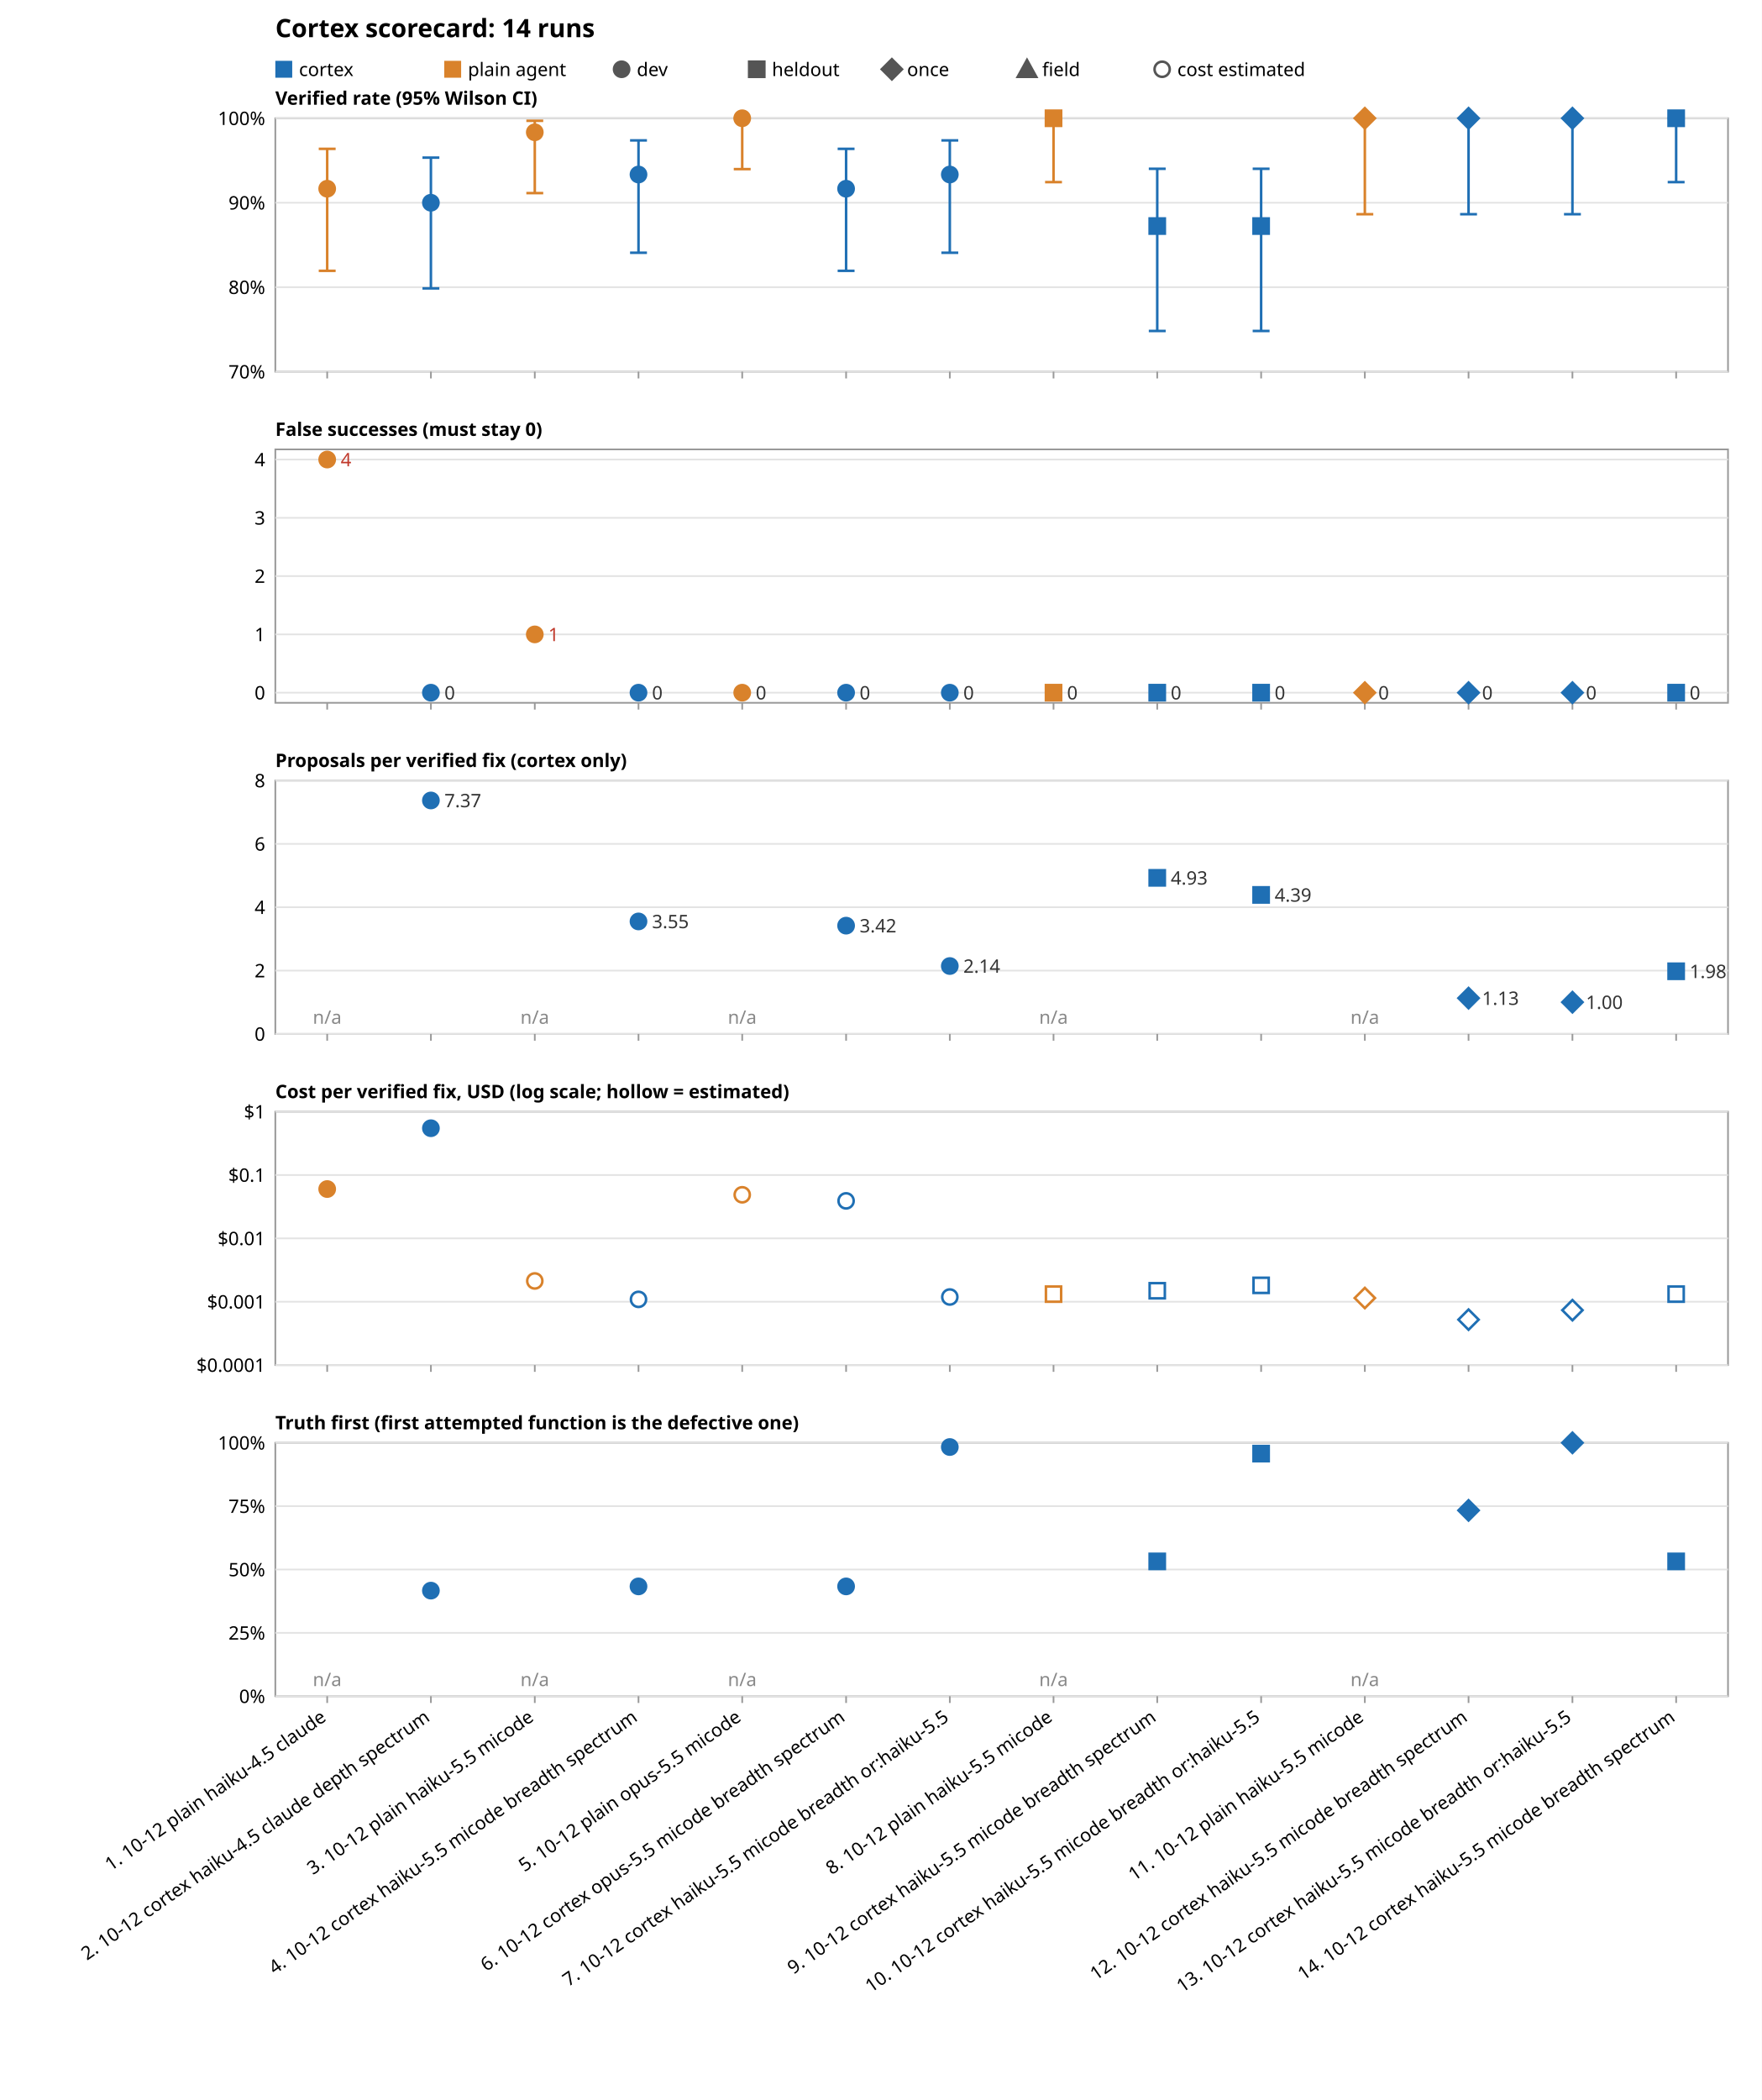
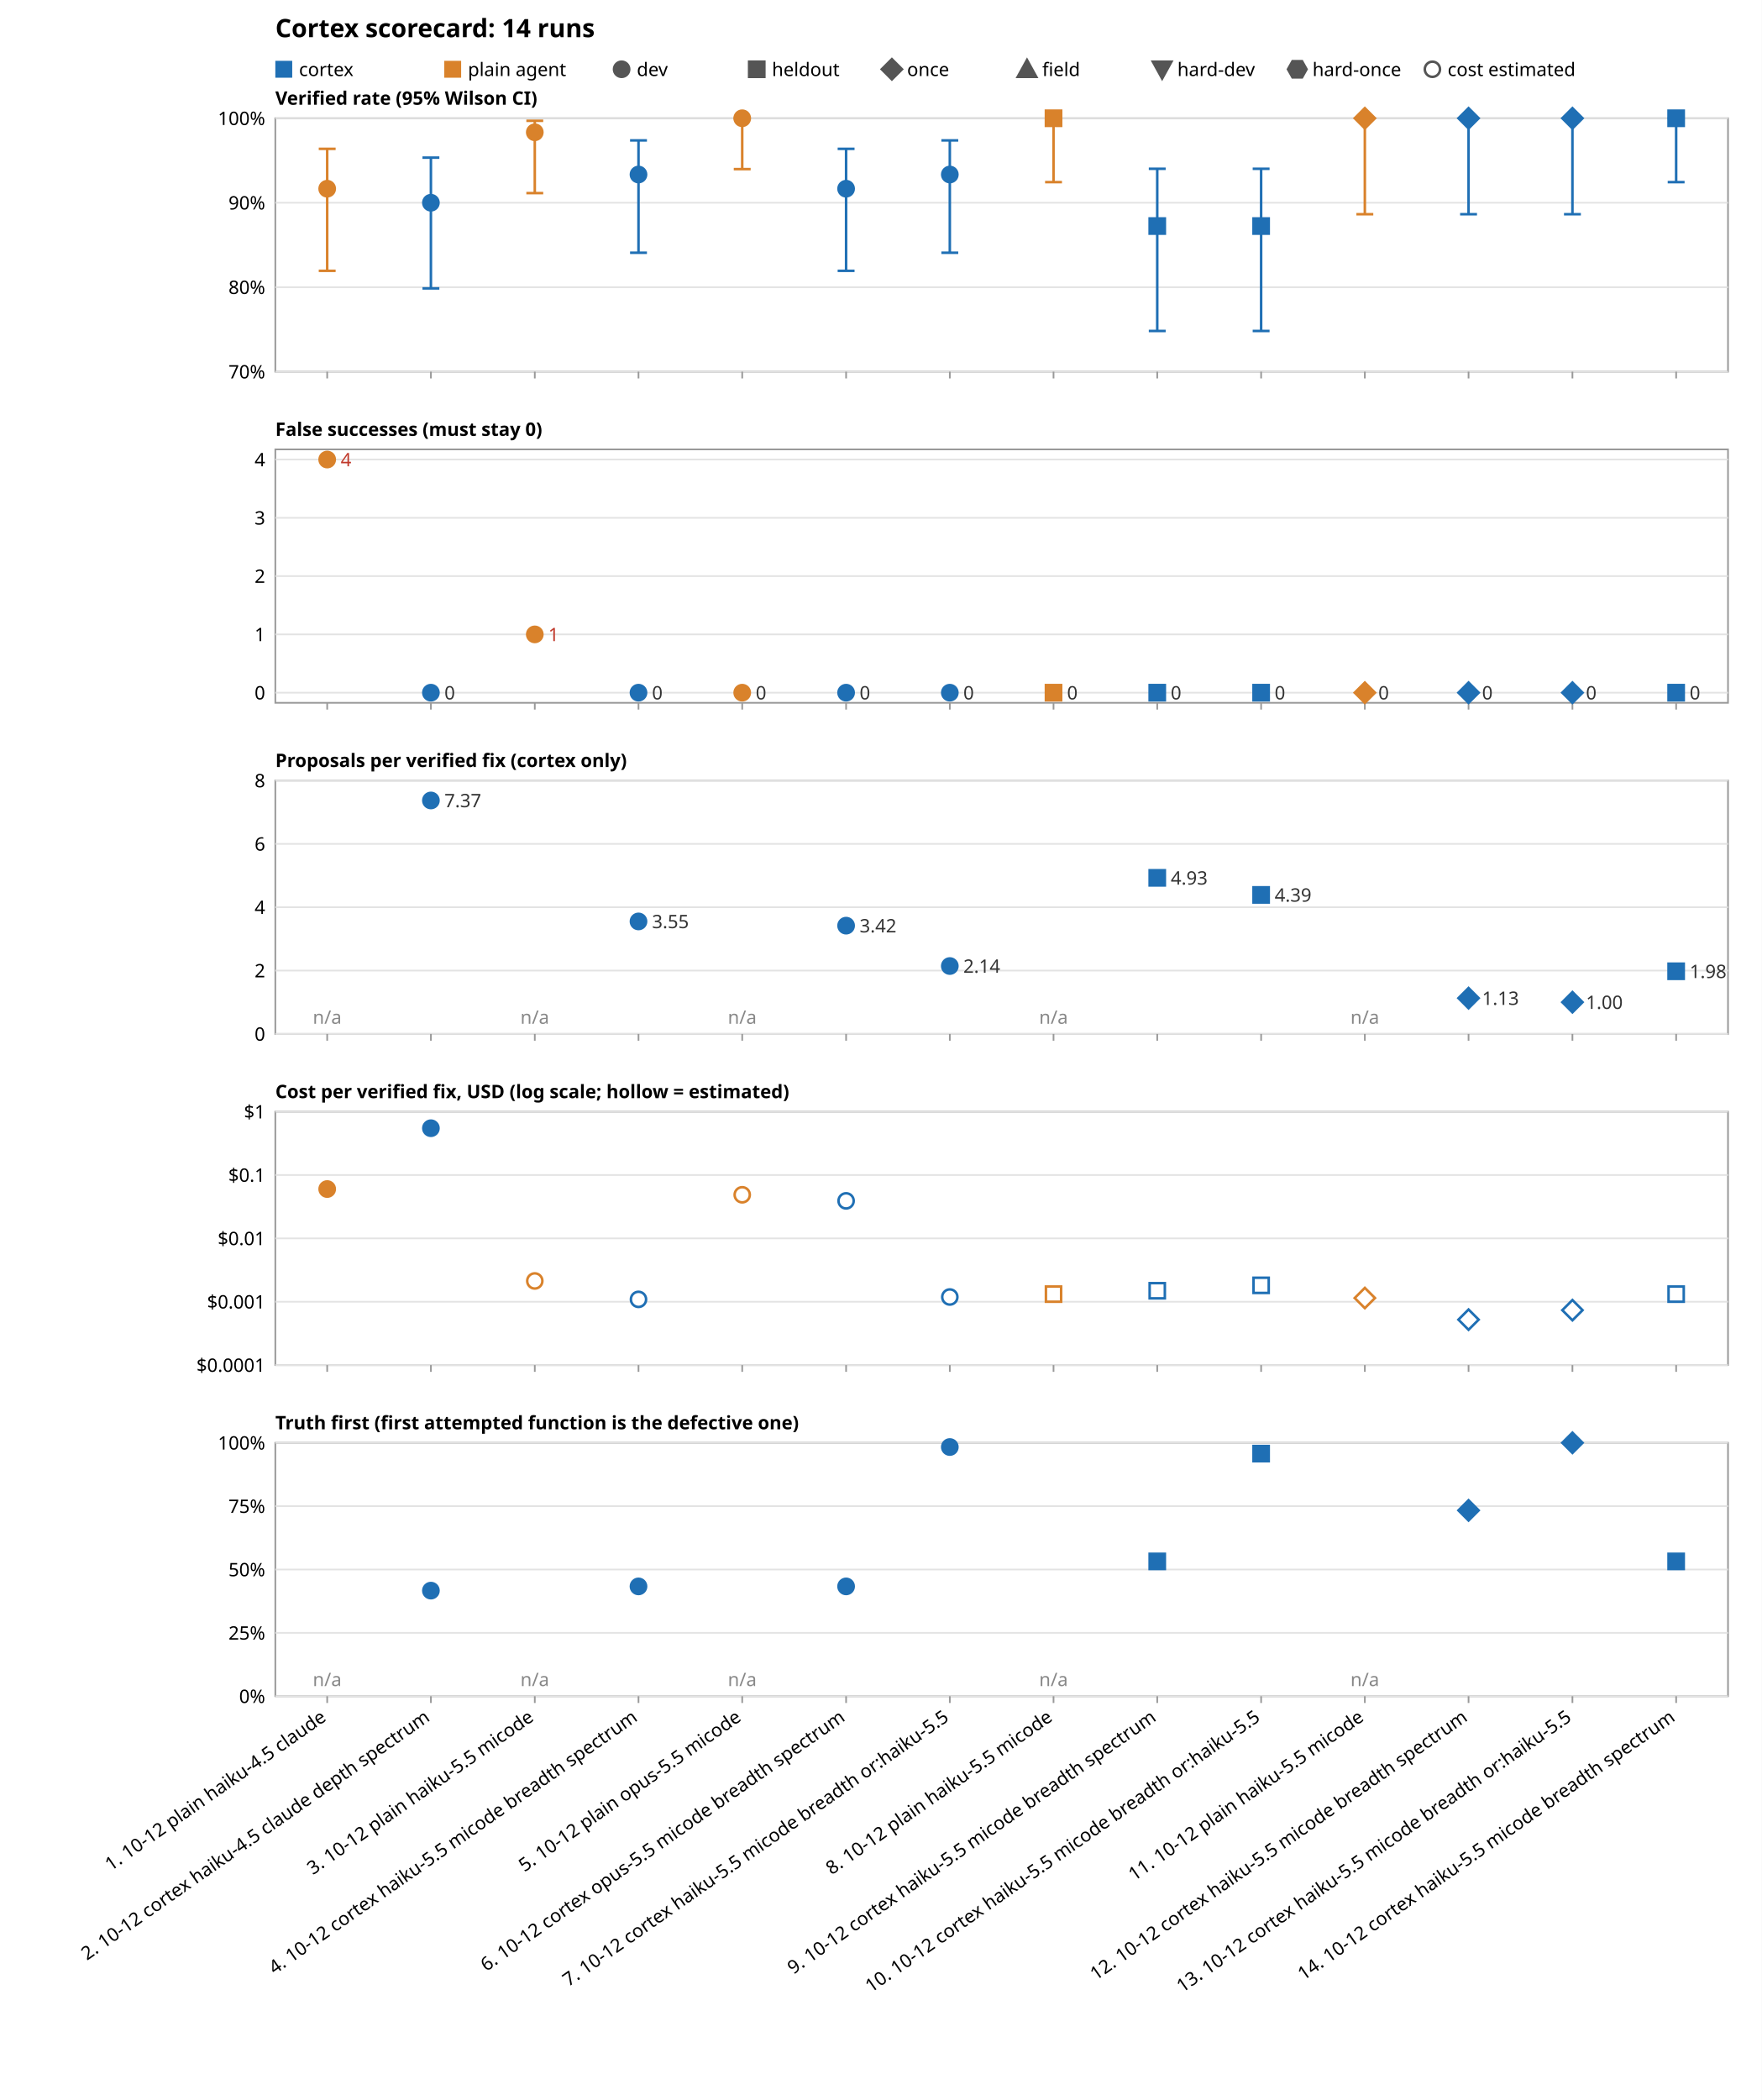
<svg xmlns="http://www.w3.org/2000/svg" width="1043" height="1243" viewBox="0 0 1043 1243" font-family="sans-serif" font-size="11">
  <rect x="0" y="0" width="1043" height="1243" fill="#ffffff" />
  <text x="163" y="22" font-size="15" font-weight="bold">Cortex scorecard: 14 runs</text>
  <rect x="163" y="36" width="10" height="10" fill="#1f6fb4" />
  <text x="177" y="45">cortex</text>
  <rect x="263" y="36" width="10" height="10" fill="#d9822b" />
  <text x="277" y="45">plain agent</text>
  <circle cx="368.0" cy="41.0" r="4.5" fill="#555555" stroke="#555555" stroke-width="1.5" />
  <text x="377" y="45">dev</text>
  <rect x="443.5" y="36.5" width="9" height="9" fill="#555555" stroke="#555555" stroke-width="1.5" />
  <text x="457" y="45">heldout</text>
  <polygon points="528.0,35.0 534.0,41.0 528.0,47.0 522.0,41.0" fill="#555555" stroke="#555555" stroke-width="1.5" />
  <text x="537" y="45">once</text>
  <polygon points="608.0,35.5 613.5,45.5 602.5,45.5" fill="#555555" stroke="#555555" stroke-width="1.5" />
  <text x="617" y="45">field</text>
-   <circle cx="688.0" cy="41.0" r="4.5" fill="#ffffff" stroke="#555555" stroke-width="1.5" />
-   <text x="697" y="45">cost estimated</text>
+   <polygon points="688.0,46.5 693.5,36.5 682.5,36.5" fill="#555555" stroke="#555555" stroke-width="1.5" />
+   <text x="697" y="45">hard-dev</text>
+   <polygon points="773.5,41.0 770.8,45.8 765.2,45.8 762.5,41.0 765.2,36.2 770.8,36.2" fill="#555555" stroke="#555555" stroke-width="1.5" />
+   <text x="777" y="45">hard-once</text>
+   <circle cx="848.0" cy="41.0" r="4.5" fill="#ffffff" stroke="#555555" stroke-width="1.5" />
+   <text x="857" y="45">cost estimated</text>
  <text x="163" y="62" font-weight="bold">Verified rate (95% Wilson CI)</text>
  <rect x="163" y="70" width="860" height="150" fill="none" stroke="#999999" />
  <line x1="163" y1="220.0" x2="1023" y2="220.0" stroke="#e3e3e3" />
  <text x="157" y="224.0" text-anchor="end">70%</text>
  <line x1="163" y1="170.0" x2="1023" y2="170.0" stroke="#e3e3e3" />
  <text x="157" y="174.0" text-anchor="end">80%</text>
  <line x1="163" y1="120.0" x2="1023" y2="120.0" stroke="#e3e3e3" />
  <text x="157" y="124.0" text-anchor="end">90%</text>
  <line x1="163" y1="70.0" x2="1023" y2="70.0" stroke="#e3e3e3" />
  <text x="157" y="74.0" text-anchor="end">100%</text>
  <line x1="193.7" y1="220" x2="193.7" y2="224" stroke="#999999" />
  <line x1="255.1" y1="220" x2="255.1" y2="224" stroke="#999999" />
  <line x1="316.6" y1="220" x2="316.6" y2="224" stroke="#999999" />
  <line x1="378.0" y1="220" x2="378.0" y2="224" stroke="#999999" />
  <line x1="439.4" y1="220" x2="439.4" y2="224" stroke="#999999" />
  <line x1="500.9" y1="220" x2="500.9" y2="224" stroke="#999999" />
  <line x1="562.3" y1="220" x2="562.3" y2="224" stroke="#999999" />
  <line x1="623.7" y1="220" x2="623.7" y2="224" stroke="#999999" />
  <line x1="685.1" y1="220" x2="685.1" y2="224" stroke="#999999" />
  <line x1="746.6" y1="220" x2="746.6" y2="224" stroke="#999999" />
  <line x1="808.0" y1="220" x2="808.0" y2="224" stroke="#999999" />
  <line x1="869.4" y1="220" x2="869.4" y2="224" stroke="#999999" />
  <line x1="930.9" y1="220" x2="930.9" y2="224" stroke="#999999" />
  <line x1="992.3" y1="220" x2="992.3" y2="224" stroke="#999999" />
  <line x1="193.7" y1="160.3" x2="193.7" y2="88.1" stroke="#d9822b" stroke-width="1.5" />
  <line x1="188.7" y1="160.3" x2="198.7" y2="160.3" stroke="#d9822b" stroke-width="1.5" />
  <line x1="188.7" y1="88.1" x2="198.7" y2="88.1" stroke="#d9822b" stroke-width="1.5" />
  <circle cx="193.7" cy="111.7" r="4.5" fill="#d9822b" stroke="#d9822b" stroke-width="1.5" />
  <line x1="255.1" y1="170.7" x2="255.1" y2="93.3" stroke="#1f6fb4" stroke-width="1.5" />
  <line x1="250.1" y1="170.7" x2="260.1" y2="170.7" stroke="#1f6fb4" stroke-width="1.5" />
  <line x1="250.1" y1="93.3" x2="260.1" y2="93.3" stroke="#1f6fb4" stroke-width="1.5" />
  <circle cx="255.1" cy="120.0" r="4.5" fill="#1f6fb4" stroke="#1f6fb4" stroke-width="1.5" />
  <line x1="316.6" y1="114.3" x2="316.6" y2="71.5" stroke="#d9822b" stroke-width="1.5" />
  <line x1="311.6" y1="114.3" x2="321.6" y2="114.3" stroke="#d9822b" stroke-width="1.5" />
  <line x1="311.6" y1="71.5" x2="321.6" y2="71.5" stroke="#d9822b" stroke-width="1.5" />
  <circle cx="316.6" cy="78.3" r="4.5" fill="#d9822b" stroke="#d9822b" stroke-width="1.5" />
  <line x1="378.0" y1="149.6" x2="378.0" y2="83.1" stroke="#1f6fb4" stroke-width="1.5" />
  <line x1="373.0" y1="149.6" x2="383.0" y2="149.6" stroke="#1f6fb4" stroke-width="1.5" />
  <line x1="373.0" y1="83.1" x2="383.0" y2="83.1" stroke="#1f6fb4" stroke-width="1.5" />
  <circle cx="378.0" cy="103.3" r="4.5" fill="#1f6fb4" stroke="#1f6fb4" stroke-width="1.5" />
  <line x1="439.4" y1="100.1" x2="439.4" y2="70.0" stroke="#d9822b" stroke-width="1.5" />
  <line x1="434.4" y1="100.1" x2="444.4" y2="100.1" stroke="#d9822b" stroke-width="1.5" />
  <line x1="434.4" y1="70.0" x2="444.4" y2="70.0" stroke="#d9822b" stroke-width="1.5" />
  <circle cx="439.4" cy="70.0" r="4.5" fill="#d9822b" stroke="#d9822b" stroke-width="1.5" />
  <line x1="500.9" y1="160.3" x2="500.9" y2="88.1" stroke="#1f6fb4" stroke-width="1.5" />
  <line x1="495.9" y1="160.3" x2="505.9" y2="160.3" stroke="#1f6fb4" stroke-width="1.5" />
  <line x1="495.9" y1="88.1" x2="505.9" y2="88.1" stroke="#1f6fb4" stroke-width="1.5" />
  <circle cx="500.9" cy="111.7" r="4.5" fill="#1f6fb4" stroke="#1f6fb4" stroke-width="1.5" />
  <line x1="562.3" y1="149.6" x2="562.3" y2="83.1" stroke="#1f6fb4" stroke-width="1.5" />
  <line x1="557.3" y1="149.6" x2="567.3" y2="149.6" stroke="#1f6fb4" stroke-width="1.5" />
  <line x1="557.3" y1="83.1" x2="567.3" y2="83.1" stroke="#1f6fb4" stroke-width="1.5" />
  <circle cx="562.3" cy="103.3" r="4.5" fill="#1f6fb4" stroke="#1f6fb4" stroke-width="1.5" />
  <line x1="623.7" y1="107.8" x2="623.7" y2="70.0" stroke="#d9822b" stroke-width="1.5" />
  <line x1="618.7" y1="107.8" x2="628.7" y2="107.8" stroke="#d9822b" stroke-width="1.5" />
  <line x1="618.7" y1="70.0" x2="628.7" y2="70.0" stroke="#d9822b" stroke-width="1.5" />
  <rect x="619.2" y="65.5" width="9" height="9" fill="#d9822b" stroke="#d9822b" stroke-width="1.5" />
  <line x1="685.1" y1="195.9" x2="685.1" y2="99.9" stroke="#1f6fb4" stroke-width="1.5" />
  <line x1="680.1" y1="195.9" x2="690.1" y2="195.9" stroke="#1f6fb4" stroke-width="1.5" />
  <line x1="680.1" y1="99.9" x2="690.1" y2="99.9" stroke="#1f6fb4" stroke-width="1.5" />
  <rect x="680.6" y="129.3" width="9" height="9" fill="#1f6fb4" stroke="#1f6fb4" stroke-width="1.5" />
  <line x1="746.6" y1="195.9" x2="746.6" y2="99.9" stroke="#1f6fb4" stroke-width="1.5" />
  <line x1="741.6" y1="195.9" x2="751.6" y2="195.9" stroke="#1f6fb4" stroke-width="1.5" />
  <line x1="741.6" y1="99.9" x2="751.6" y2="99.9" stroke="#1f6fb4" stroke-width="1.5" />
  <rect x="742.1" y="129.3" width="9" height="9" fill="#1f6fb4" stroke="#1f6fb4" stroke-width="1.5" />
  <line x1="808.0" y1="126.8" x2="808.0" y2="70.0" stroke="#d9822b" stroke-width="1.5" />
  <line x1="803.0" y1="126.8" x2="813.0" y2="126.8" stroke="#d9822b" stroke-width="1.5" />
  <line x1="803.0" y1="70.0" x2="813.0" y2="70.0" stroke="#d9822b" stroke-width="1.5" />
  <polygon points="808.0,64.0 814.0,70.0 808.0,76.0 802.0,70.0" fill="#d9822b" stroke="#d9822b" stroke-width="1.5" />
  <line x1="869.4" y1="126.8" x2="869.4" y2="70.0" stroke="#1f6fb4" stroke-width="1.5" />
  <line x1="864.4" y1="126.8" x2="874.4" y2="126.8" stroke="#1f6fb4" stroke-width="1.5" />
  <line x1="864.4" y1="70.0" x2="874.4" y2="70.0" stroke="#1f6fb4" stroke-width="1.5" />
  <polygon points="869.4,64.0 875.4,70.0 869.4,76.0 863.4,70.0" fill="#1f6fb4" stroke="#1f6fb4" stroke-width="1.5" />
  <line x1="930.9" y1="126.8" x2="930.9" y2="70.0" stroke="#1f6fb4" stroke-width="1.5" />
  <line x1="925.9" y1="126.8" x2="935.9" y2="126.8" stroke="#1f6fb4" stroke-width="1.5" />
  <line x1="925.9" y1="70.0" x2="935.9" y2="70.0" stroke="#1f6fb4" stroke-width="1.5" />
  <polygon points="930.9,64.0 936.9,70.0 930.9,76.0 924.9,70.0" fill="#1f6fb4" stroke="#1f6fb4" stroke-width="1.5" />
  <line x1="992.3" y1="107.8" x2="992.3" y2="70.0" stroke="#1f6fb4" stroke-width="1.5" />
  <line x1="987.3" y1="107.8" x2="997.3" y2="107.8" stroke="#1f6fb4" stroke-width="1.5" />
  <line x1="987.3" y1="70.0" x2="997.3" y2="70.0" stroke="#1f6fb4" stroke-width="1.5" />
  <rect x="987.8" y="65.5" width="9" height="9" fill="#1f6fb4" stroke="#1f6fb4" stroke-width="1.5" />
  <text x="163" y="258" font-weight="bold">False successes (must stay 0)</text>
  <rect x="163" y="266" width="860" height="150" fill="none" stroke="#999999" />
  <line x1="163" y1="410.0" x2="1023" y2="410.0" stroke="#e3e3e3" />
  <text x="157" y="414.0" text-anchor="end">0</text>
  <line x1="163" y1="375.5" x2="1023" y2="375.5" stroke="#e3e3e3" />
  <text x="157" y="379.5" text-anchor="end">1</text>
  <line x1="163" y1="341.0" x2="1023" y2="341.0" stroke="#e3e3e3" />
  <text x="157" y="345.0" text-anchor="end">2</text>
  <line x1="163" y1="306.5" x2="1023" y2="306.5" stroke="#e3e3e3" />
  <text x="157" y="310.5" text-anchor="end">3</text>
  <line x1="163" y1="272.0" x2="1023" y2="272.0" stroke="#e3e3e3" />
  <text x="157" y="276.0" text-anchor="end">4</text>
  <line x1="193.7" y1="416" x2="193.7" y2="420" stroke="#999999" />
  <line x1="255.1" y1="416" x2="255.1" y2="420" stroke="#999999" />
  <line x1="316.6" y1="416" x2="316.6" y2="420" stroke="#999999" />
  <line x1="378.0" y1="416" x2="378.0" y2="420" stroke="#999999" />
  <line x1="439.4" y1="416" x2="439.4" y2="420" stroke="#999999" />
  <line x1="500.9" y1="416" x2="500.9" y2="420" stroke="#999999" />
  <line x1="562.3" y1="416" x2="562.3" y2="420" stroke="#999999" />
  <line x1="623.7" y1="416" x2="623.7" y2="420" stroke="#999999" />
  <line x1="685.1" y1="416" x2="685.1" y2="420" stroke="#999999" />
  <line x1="746.6" y1="416" x2="746.6" y2="420" stroke="#999999" />
  <line x1="808.0" y1="416" x2="808.0" y2="420" stroke="#999999" />
  <line x1="869.4" y1="416" x2="869.4" y2="420" stroke="#999999" />
  <line x1="930.9" y1="416" x2="930.9" y2="420" stroke="#999999" />
  <line x1="992.3" y1="416" x2="992.3" y2="420" stroke="#999999" />
  <circle cx="193.7" cy="272.0" r="4.5" fill="#d9822b" stroke="#d9822b" stroke-width="1.5" />
  <text x="201.7" y="276.0" fill="#c0392b">4</text>
  <circle cx="255.1" cy="410.0" r="4.5" fill="#1f6fb4" stroke="#1f6fb4" stroke-width="1.5" />
  <text x="263.1" y="414.0" fill="#333333">0</text>
  <circle cx="316.6" cy="375.5" r="4.5" fill="#d9822b" stroke="#d9822b" stroke-width="1.5" />
  <text x="324.6" y="379.5" fill="#c0392b">1</text>
  <circle cx="378.0" cy="410.0" r="4.5" fill="#1f6fb4" stroke="#1f6fb4" stroke-width="1.5" />
  <text x="386.0" y="414.0" fill="#333333">0</text>
  <circle cx="439.4" cy="410.0" r="4.5" fill="#d9822b" stroke="#d9822b" stroke-width="1.5" />
  <text x="447.4" y="414.0" fill="#333333">0</text>
  <circle cx="500.9" cy="410.0" r="4.5" fill="#1f6fb4" stroke="#1f6fb4" stroke-width="1.5" />
  <text x="508.9" y="414.0" fill="#333333">0</text>
  <circle cx="562.3" cy="410.0" r="4.5" fill="#1f6fb4" stroke="#1f6fb4" stroke-width="1.5" />
  <text x="570.3" y="414.0" fill="#333333">0</text>
  <rect x="619.2" y="405.5" width="9" height="9" fill="#d9822b" stroke="#d9822b" stroke-width="1.5" />
  <text x="631.7" y="414.0" fill="#333333">0</text>
  <rect x="680.6" y="405.5" width="9" height="9" fill="#1f6fb4" stroke="#1f6fb4" stroke-width="1.5" />
  <text x="693.1" y="414.0" fill="#333333">0</text>
  <rect x="742.1" y="405.5" width="9" height="9" fill="#1f6fb4" stroke="#1f6fb4" stroke-width="1.5" />
  <text x="754.6" y="414.0" fill="#333333">0</text>
  <polygon points="808.0,404.0 814.0,410.0 808.0,416.0 802.0,410.0" fill="#d9822b" stroke="#d9822b" stroke-width="1.5" />
  <text x="816.0" y="414.0" fill="#333333">0</text>
  <polygon points="869.4,404.0 875.4,410.0 869.4,416.0 863.4,410.0" fill="#1f6fb4" stroke="#1f6fb4" stroke-width="1.5" />
  <text x="877.4" y="414.0" fill="#333333">0</text>
  <polygon points="930.9,404.0 936.9,410.0 930.9,416.0 924.9,410.0" fill="#1f6fb4" stroke="#1f6fb4" stroke-width="1.5" />
  <text x="938.9" y="414.0" fill="#333333">0</text>
  <rect x="987.8" y="405.5" width="9" height="9" fill="#1f6fb4" stroke="#1f6fb4" stroke-width="1.5" />
  <text x="1000.3" y="414.0" fill="#333333">0</text>
  <text x="163" y="454" font-weight="bold">Proposals per verified fix (cortex only)</text>
  <rect x="163" y="462" width="860" height="150" fill="none" stroke="#999999" />
  <line x1="163" y1="612.0" x2="1023" y2="612.0" stroke="#e3e3e3" />
  <text x="157" y="616.0" text-anchor="end">0</text>
  <line x1="163" y1="574.5" x2="1023" y2="574.5" stroke="#e3e3e3" />
  <text x="157" y="578.5" text-anchor="end">2</text>
  <line x1="163" y1="537.0" x2="1023" y2="537.0" stroke="#e3e3e3" />
  <text x="157" y="541.0" text-anchor="end">4</text>
  <line x1="163" y1="499.5" x2="1023" y2="499.5" stroke="#e3e3e3" />
  <text x="157" y="503.5" text-anchor="end">6</text>
  <line x1="163" y1="462.0" x2="1023" y2="462.0" stroke="#e3e3e3" />
  <text x="157" y="466.0" text-anchor="end">8</text>
  <line x1="193.7" y1="612" x2="193.7" y2="616" stroke="#999999" />
  <line x1="255.1" y1="612" x2="255.1" y2="616" stroke="#999999" />
  <line x1="316.6" y1="612" x2="316.6" y2="616" stroke="#999999" />
  <line x1="378.0" y1="612" x2="378.0" y2="616" stroke="#999999" />
  <line x1="439.4" y1="612" x2="439.4" y2="616" stroke="#999999" />
  <line x1="500.9" y1="612" x2="500.9" y2="616" stroke="#999999" />
  <line x1="562.3" y1="612" x2="562.3" y2="616" stroke="#999999" />
  <line x1="623.7" y1="612" x2="623.7" y2="616" stroke="#999999" />
  <line x1="685.1" y1="612" x2="685.1" y2="616" stroke="#999999" />
  <line x1="746.6" y1="612" x2="746.6" y2="616" stroke="#999999" />
  <line x1="808.0" y1="612" x2="808.0" y2="616" stroke="#999999" />
  <line x1="869.4" y1="612" x2="869.4" y2="616" stroke="#999999" />
  <line x1="930.9" y1="612" x2="930.9" y2="616" stroke="#999999" />
  <line x1="992.3" y1="612" x2="992.3" y2="616" stroke="#999999" />
  <text x="193.7" y="606" text-anchor="middle" fill="#888888">n/a</text>
  <circle cx="255.1" cy="473.8" r="4.5" fill="#1f6fb4" stroke="#1f6fb4" stroke-width="1.5" />
  <text x="263.1" y="477.8" fill="#333333">7.37</text>
  <text x="316.6" y="606" text-anchor="middle" fill="#888888">n/a</text>
  <circle cx="378.0" cy="545.4" r="4.5" fill="#1f6fb4" stroke="#1f6fb4" stroke-width="1.5" />
  <text x="386.0" y="549.4" fill="#333333">3.55</text>
  <text x="439.4" y="606" text-anchor="middle" fill="#888888">n/a</text>
  <circle cx="500.9" cy="547.9" r="4.5" fill="#1f6fb4" stroke="#1f6fb4" stroke-width="1.5" />
  <text x="508.9" y="551.9" fill="#333333">3.42</text>
  <circle cx="562.3" cy="571.8" r="4.5" fill="#1f6fb4" stroke="#1f6fb4" stroke-width="1.5" />
  <text x="570.3" y="575.8" fill="#333333">2.14</text>
  <text x="623.7" y="606" text-anchor="middle" fill="#888888">n/a</text>
  <rect x="680.6" y="515.1" width="9" height="9" fill="#1f6fb4" stroke="#1f6fb4" stroke-width="1.5" />
  <text x="693.1" y="523.6" fill="#333333">4.93</text>
  <rect x="742.1" y="525.2" width="9" height="9" fill="#1f6fb4" stroke="#1f6fb4" stroke-width="1.5" />
  <text x="754.6" y="533.7" fill="#333333">4.39</text>
  <text x="808.0" y="606" text-anchor="middle" fill="#888888">n/a</text>
  <polygon points="869.4,584.8 875.4,590.8 869.4,596.8 863.4,590.8" fill="#1f6fb4" stroke="#1f6fb4" stroke-width="1.5" />
  <text x="877.4" y="594.8" fill="#333333">1.13</text>
  <polygon points="930.9,587.2 936.9,593.2 930.9,599.2 924.9,593.2" fill="#1f6fb4" stroke="#1f6fb4" stroke-width="1.5" />
  <text x="938.9" y="597.2" fill="#333333">1.00</text>
  <rect x="987.8" y="570.4" width="9" height="9" fill="#1f6fb4" stroke="#1f6fb4" stroke-width="1.5" />
  <text x="1000.3" y="578.9" fill="#333333">1.98</text>
  <text x="163" y="650" font-weight="bold">Cost per verified fix, USD (log scale; hollow = estimated)</text>
  <rect x="163" y="658" width="860" height="150" fill="none" stroke="#999999" />
  <line x1="163" y1="808.0" x2="1023" y2="808.0" stroke="#e3e3e3" />
  <text x="157" y="812.0" text-anchor="end">$0.0001</text>
  <line x1="163" y1="770.5" x2="1023" y2="770.5" stroke="#e3e3e3" />
  <text x="157" y="774.5" text-anchor="end">$0.001</text>
  <line x1="163" y1="733.0" x2="1023" y2="733.0" stroke="#e3e3e3" />
  <text x="157" y="737.0" text-anchor="end">$0.01</text>
  <line x1="163" y1="695.5" x2="1023" y2="695.5" stroke="#e3e3e3" />
  <text x="157" y="699.5" text-anchor="end">$0.1</text>
  <line x1="163" y1="658.0" x2="1023" y2="658.0" stroke="#e3e3e3" />
  <text x="157" y="662.0" text-anchor="end">$1</text>
  <line x1="193.7" y1="808" x2="193.7" y2="812" stroke="#999999" />
  <line x1="255.1" y1="808" x2="255.1" y2="812" stroke="#999999" />
  <line x1="316.6" y1="808" x2="316.6" y2="812" stroke="#999999" />
  <line x1="378.0" y1="808" x2="378.0" y2="812" stroke="#999999" />
  <line x1="439.4" y1="808" x2="439.4" y2="812" stroke="#999999" />
  <line x1="500.9" y1="808" x2="500.9" y2="812" stroke="#999999" />
  <line x1="562.3" y1="808" x2="562.3" y2="812" stroke="#999999" />
  <line x1="623.7" y1="808" x2="623.7" y2="812" stroke="#999999" />
  <line x1="685.1" y1="808" x2="685.1" y2="812" stroke="#999999" />
  <line x1="746.6" y1="808" x2="746.6" y2="812" stroke="#999999" />
  <line x1="808.0" y1="808" x2="808.0" y2="812" stroke="#999999" />
  <line x1="869.4" y1="808" x2="869.4" y2="812" stroke="#999999" />
  <line x1="930.9" y1="808" x2="930.9" y2="812" stroke="#999999" />
  <line x1="992.3" y1="808" x2="992.3" y2="812" stroke="#999999" />
  <circle cx="193.7" cy="703.8" r="4.5" fill="#d9822b" stroke="#d9822b" stroke-width="1.5" />
  <circle cx="255.1" cy="667.8" r="4.5" fill="#1f6fb4" stroke="#1f6fb4" stroke-width="1.5" />
  <circle cx="316.6" cy="758.2" r="4.5" fill="#ffffff" stroke="#d9822b" stroke-width="1.5" />
  <circle cx="378.0" cy="769.1" r="4.5" fill="#ffffff" stroke="#1f6fb4" stroke-width="1.5" />
  <circle cx="439.4" cy="707.2" r="4.5" fill="#ffffff" stroke="#d9822b" stroke-width="1.5" />
  <circle cx="500.9" cy="710.8" r="4.5" fill="#ffffff" stroke="#1f6fb4" stroke-width="1.5" />
  <circle cx="562.3" cy="767.7" r="4.5" fill="#ffffff" stroke="#1f6fb4" stroke-width="1.5" />
  <rect x="619.2" y="761.5" width="9" height="9" fill="#ffffff" stroke="#d9822b" stroke-width="1.5" />
  <rect x="680.6" y="759.5" width="9" height="9" fill="#ffffff" stroke="#1f6fb4" stroke-width="1.5" />
  <rect x="742.1" y="756.3" width="9" height="9" fill="#ffffff" stroke="#1f6fb4" stroke-width="1.5" />
  <polygon points="808.0,762.3 814.0,768.3 808.0,774.3 802.0,768.3" fill="#ffffff" stroke="#d9822b" stroke-width="1.5" />
  <polygon points="869.4,775.1 875.4,781.1 869.4,787.1 863.4,781.1" fill="#ffffff" stroke="#1f6fb4" stroke-width="1.5" />
  <polygon points="930.9,769.5 936.9,775.5 930.9,781.5 924.9,775.5" fill="#ffffff" stroke="#1f6fb4" stroke-width="1.5" />
  <rect x="987.8" y="761.5" width="9" height="9" fill="#ffffff" stroke="#1f6fb4" stroke-width="1.5" />
  <text x="163" y="846" font-weight="bold">Truth first (first attempted function is the defective one)</text>
  <rect x="163" y="854" width="860" height="150" fill="none" stroke="#999999" />
  <line x1="163" y1="1004.0" x2="1023" y2="1004.0" stroke="#e3e3e3" />
  <text x="157" y="1008.0" text-anchor="end">0%</text>
  <line x1="163" y1="966.5" x2="1023" y2="966.5" stroke="#e3e3e3" />
  <text x="157" y="970.5" text-anchor="end">25%</text>
  <line x1="163" y1="929.0" x2="1023" y2="929.0" stroke="#e3e3e3" />
  <text x="157" y="933.0" text-anchor="end">50%</text>
  <line x1="163" y1="891.5" x2="1023" y2="891.5" stroke="#e3e3e3" />
  <text x="157" y="895.5" text-anchor="end">75%</text>
  <line x1="163" y1="854.0" x2="1023" y2="854.0" stroke="#e3e3e3" />
  <text x="157" y="858.0" text-anchor="end">100%</text>
  <line x1="193.7" y1="1004" x2="193.7" y2="1008" stroke="#999999" />
  <line x1="255.1" y1="1004" x2="255.1" y2="1008" stroke="#999999" />
  <line x1="316.6" y1="1004" x2="316.6" y2="1008" stroke="#999999" />
  <line x1="378.0" y1="1004" x2="378.0" y2="1008" stroke="#999999" />
  <line x1="439.4" y1="1004" x2="439.4" y2="1008" stroke="#999999" />
  <line x1="500.9" y1="1004" x2="500.9" y2="1008" stroke="#999999" />
  <line x1="562.3" y1="1004" x2="562.3" y2="1008" stroke="#999999" />
  <line x1="623.7" y1="1004" x2="623.7" y2="1008" stroke="#999999" />
  <line x1="685.1" y1="1004" x2="685.1" y2="1008" stroke="#999999" />
  <line x1="746.6" y1="1004" x2="746.6" y2="1008" stroke="#999999" />
  <line x1="808.0" y1="1004" x2="808.0" y2="1008" stroke="#999999" />
  <line x1="869.4" y1="1004" x2="869.4" y2="1008" stroke="#999999" />
  <line x1="930.9" y1="1004" x2="930.9" y2="1008" stroke="#999999" />
  <line x1="992.3" y1="1004" x2="992.3" y2="1008" stroke="#999999" />
  <text x="193.7" y="998" text-anchor="middle" fill="#888888">n/a</text>
  <circle cx="255.1" cy="941.5" r="4.5" fill="#1f6fb4" stroke="#1f6fb4" stroke-width="1.5" />
  <text x="316.6" y="998" text-anchor="middle" fill="#888888">n/a</text>
  <circle cx="378.0" cy="939.0" r="4.5" fill="#1f6fb4" stroke="#1f6fb4" stroke-width="1.5" />
  <text x="439.4" y="998" text-anchor="middle" fill="#888888">n/a</text>
  <circle cx="500.9" cy="939.0" r="4.5" fill="#1f6fb4" stroke="#1f6fb4" stroke-width="1.5" />
  <circle cx="562.3" cy="856.5" r="4.5" fill="#1f6fb4" stroke="#1f6fb4" stroke-width="1.5" />
  <text x="623.7" y="998" text-anchor="middle" fill="#888888">n/a</text>
  <rect x="680.6" y="919.7" width="9" height="9" fill="#1f6fb4" stroke="#1f6fb4" stroke-width="1.5" />
  <rect x="742.1" y="855.9" width="9" height="9" fill="#1f6fb4" stroke="#1f6fb4" stroke-width="1.5" />
  <text x="808.0" y="998" text-anchor="middle" fill="#888888">n/a</text>
  <polygon points="869.4,888.0 875.4,894.0 869.4,900.0 863.4,894.0" fill="#1f6fb4" stroke="#1f6fb4" stroke-width="1.5" />
  <polygon points="930.9,848.0 936.9,854.0 930.9,860.0 924.9,854.0" fill="#1f6fb4" stroke="#1f6fb4" stroke-width="1.5" />
  <rect x="987.8" y="919.7" width="9" height="9" fill="#1f6fb4" stroke="#1f6fb4" stroke-width="1.5" />
  <text x="193.7" y="1018" text-anchor="end" transform="rotate(-35 193.7 1018)">1. 10-12 plain haiku-4.5 claude</text>
  <text x="255.1" y="1018" text-anchor="end" transform="rotate(-35 255.1 1018)">2. 10-12 cortex haiku-4.5 claude depth spectrum</text>
  <text x="316.6" y="1018" text-anchor="end" transform="rotate(-35 316.6 1018)">3. 10-12 plain haiku-5.5 micode</text>
  <text x="378.0" y="1018" text-anchor="end" transform="rotate(-35 378.0 1018)">4. 10-12 cortex haiku-5.5 micode breadth spectrum</text>
  <text x="439.4" y="1018" text-anchor="end" transform="rotate(-35 439.4 1018)">5. 10-12 plain opus-5.5 micode</text>
  <text x="500.9" y="1018" text-anchor="end" transform="rotate(-35 500.9 1018)">6. 10-12 cortex opus-5.5 micode breadth spectrum</text>
  <text x="562.3" y="1018" text-anchor="end" transform="rotate(-35 562.3 1018)">7. 10-12 cortex haiku-5.5 micode breadth or:haiku-5.5</text>
  <text x="623.7" y="1018" text-anchor="end" transform="rotate(-35 623.7 1018)">8. 10-12 plain haiku-5.5 micode</text>
  <text x="685.1" y="1018" text-anchor="end" transform="rotate(-35 685.1 1018)">9. 10-12 cortex haiku-5.5 micode breadth spectrum</text>
  <text x="746.6" y="1018" text-anchor="end" transform="rotate(-35 746.6 1018)">10. 10-12 cortex haiku-5.5 micode breadth or:haiku-5.5</text>
  <text x="808.0" y="1018" text-anchor="end" transform="rotate(-35 808.0 1018)">11. 10-12 plain haiku-5.5 micode</text>
  <text x="869.4" y="1018" text-anchor="end" transform="rotate(-35 869.4 1018)">12. 10-12 cortex haiku-5.5 micode breadth spectrum</text>
  <text x="930.9" y="1018" text-anchor="end" transform="rotate(-35 930.9 1018)">13. 10-12 cortex haiku-5.5 micode breadth or:haiku-5.5</text>
  <text x="992.3" y="1018" text-anchor="end" transform="rotate(-35 992.3 1018)">14. 10-12 cortex haiku-5.5 micode breadth spectrum</text>
</svg>
